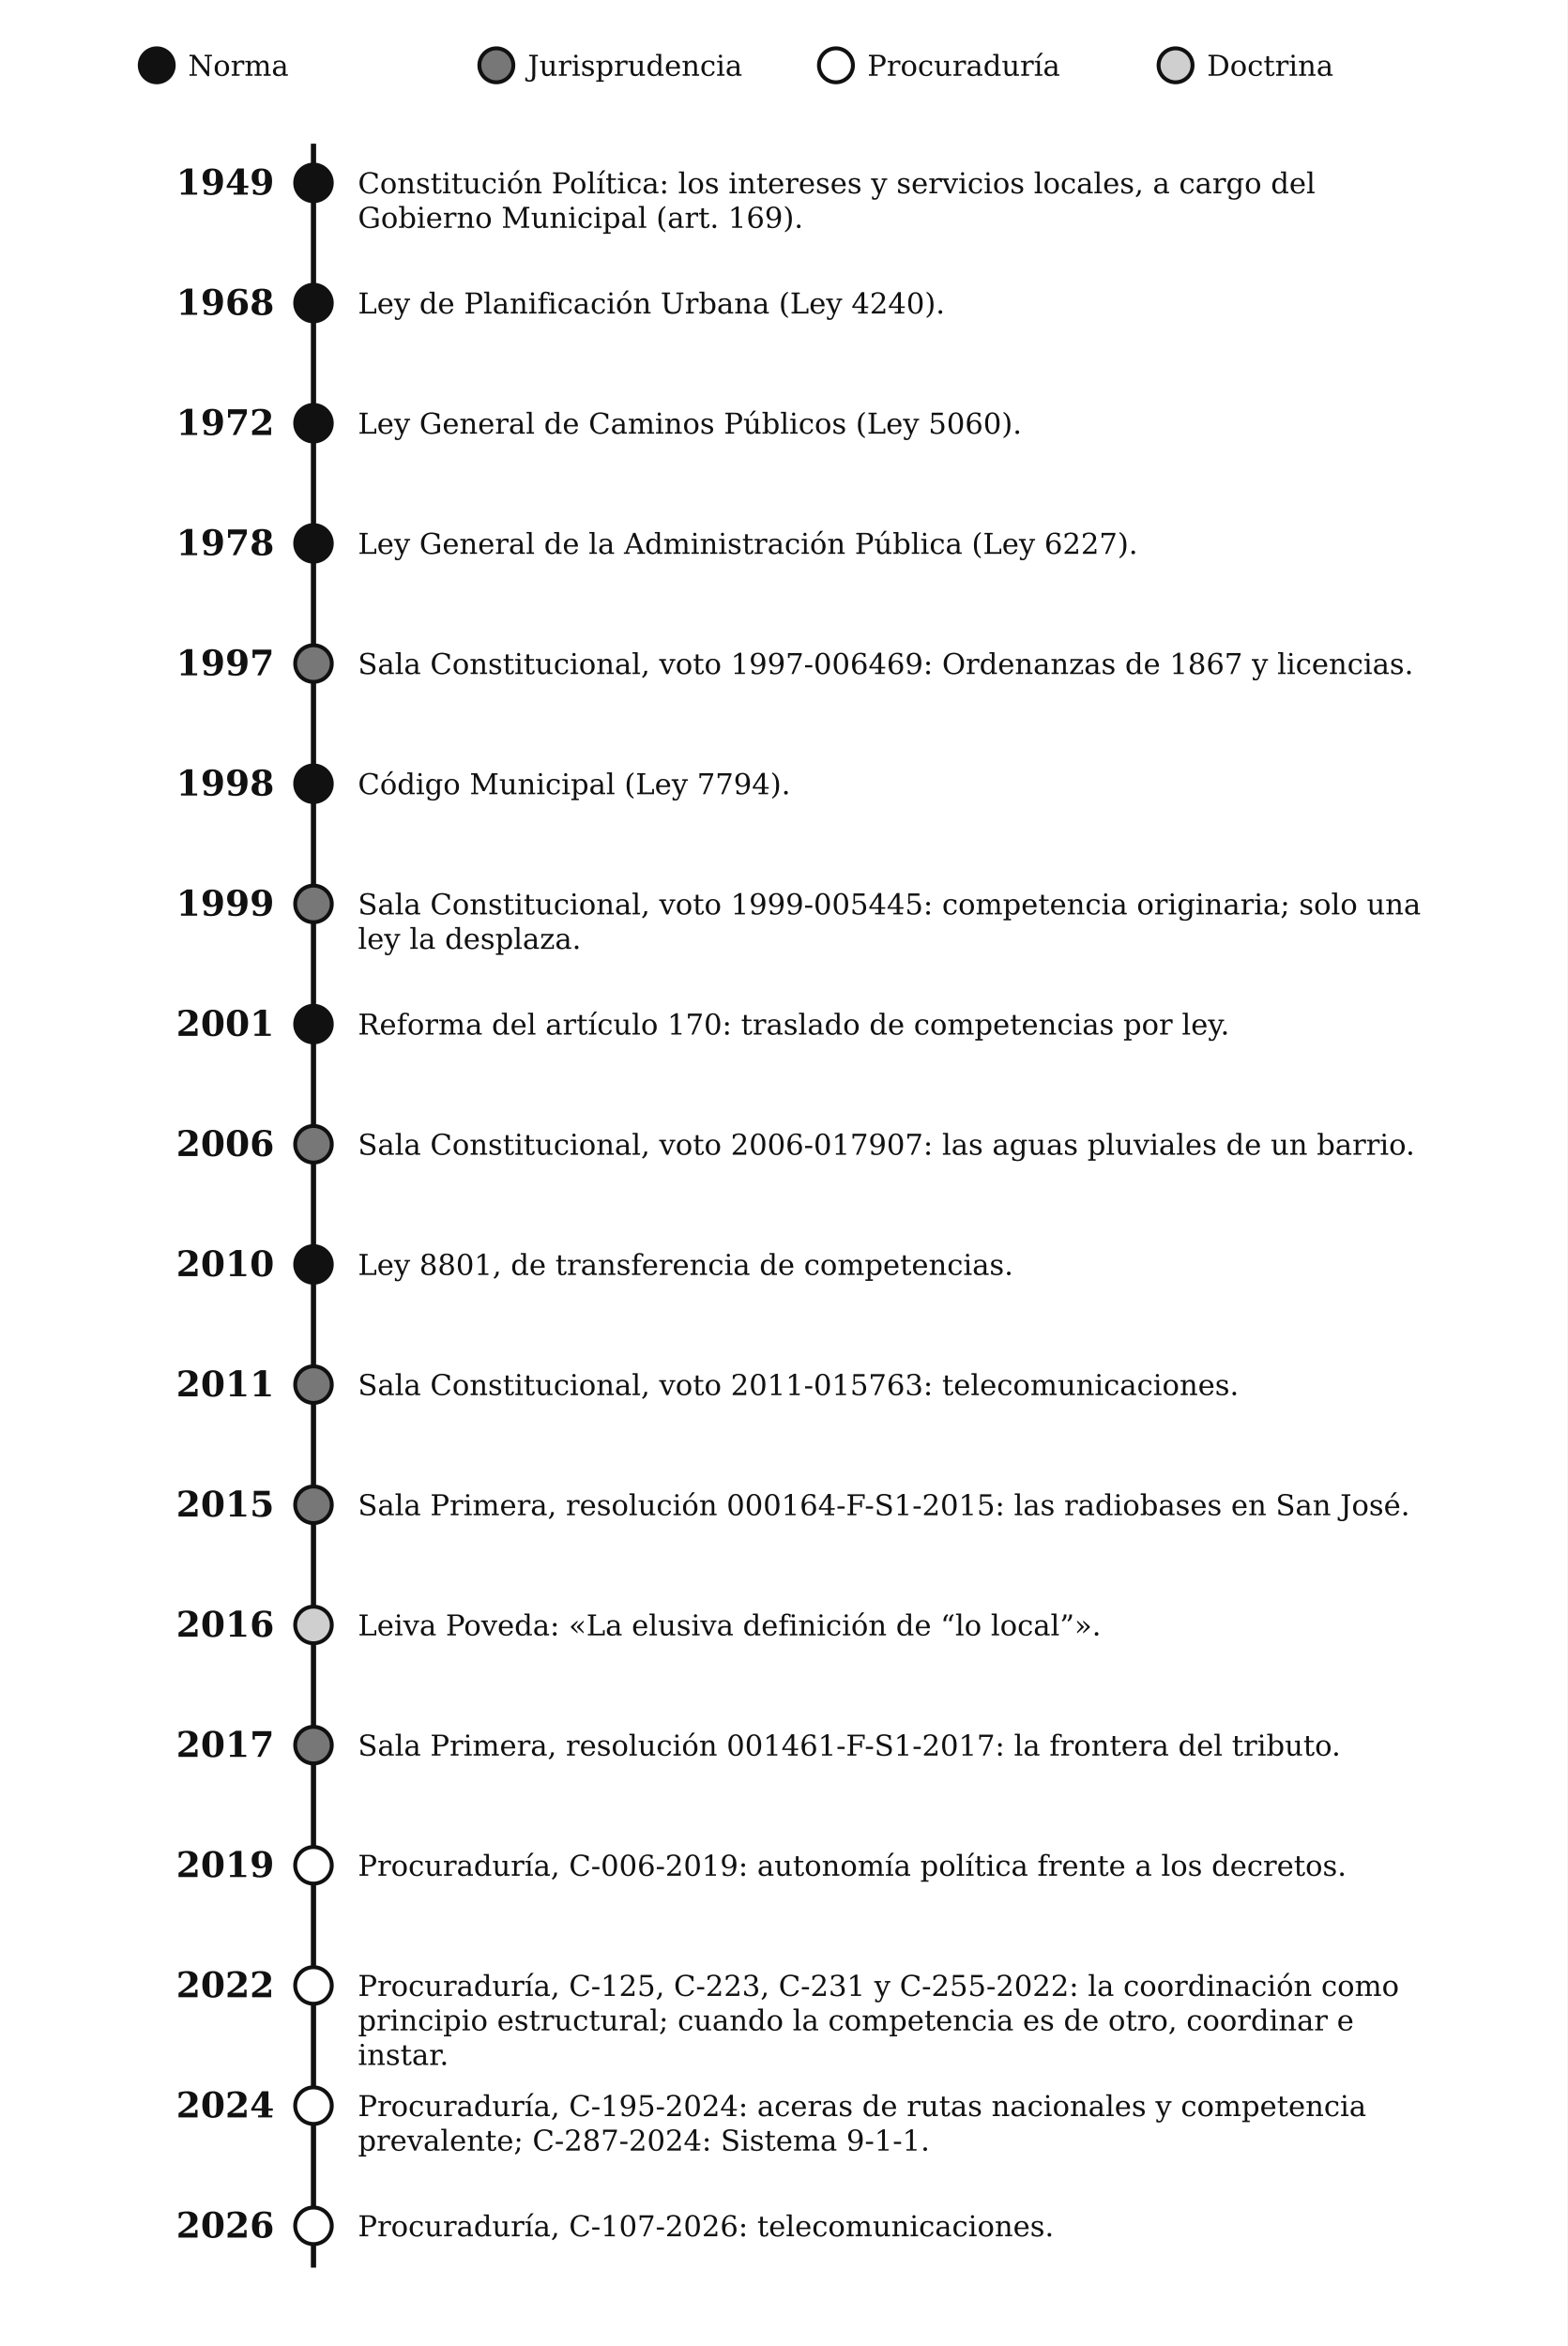
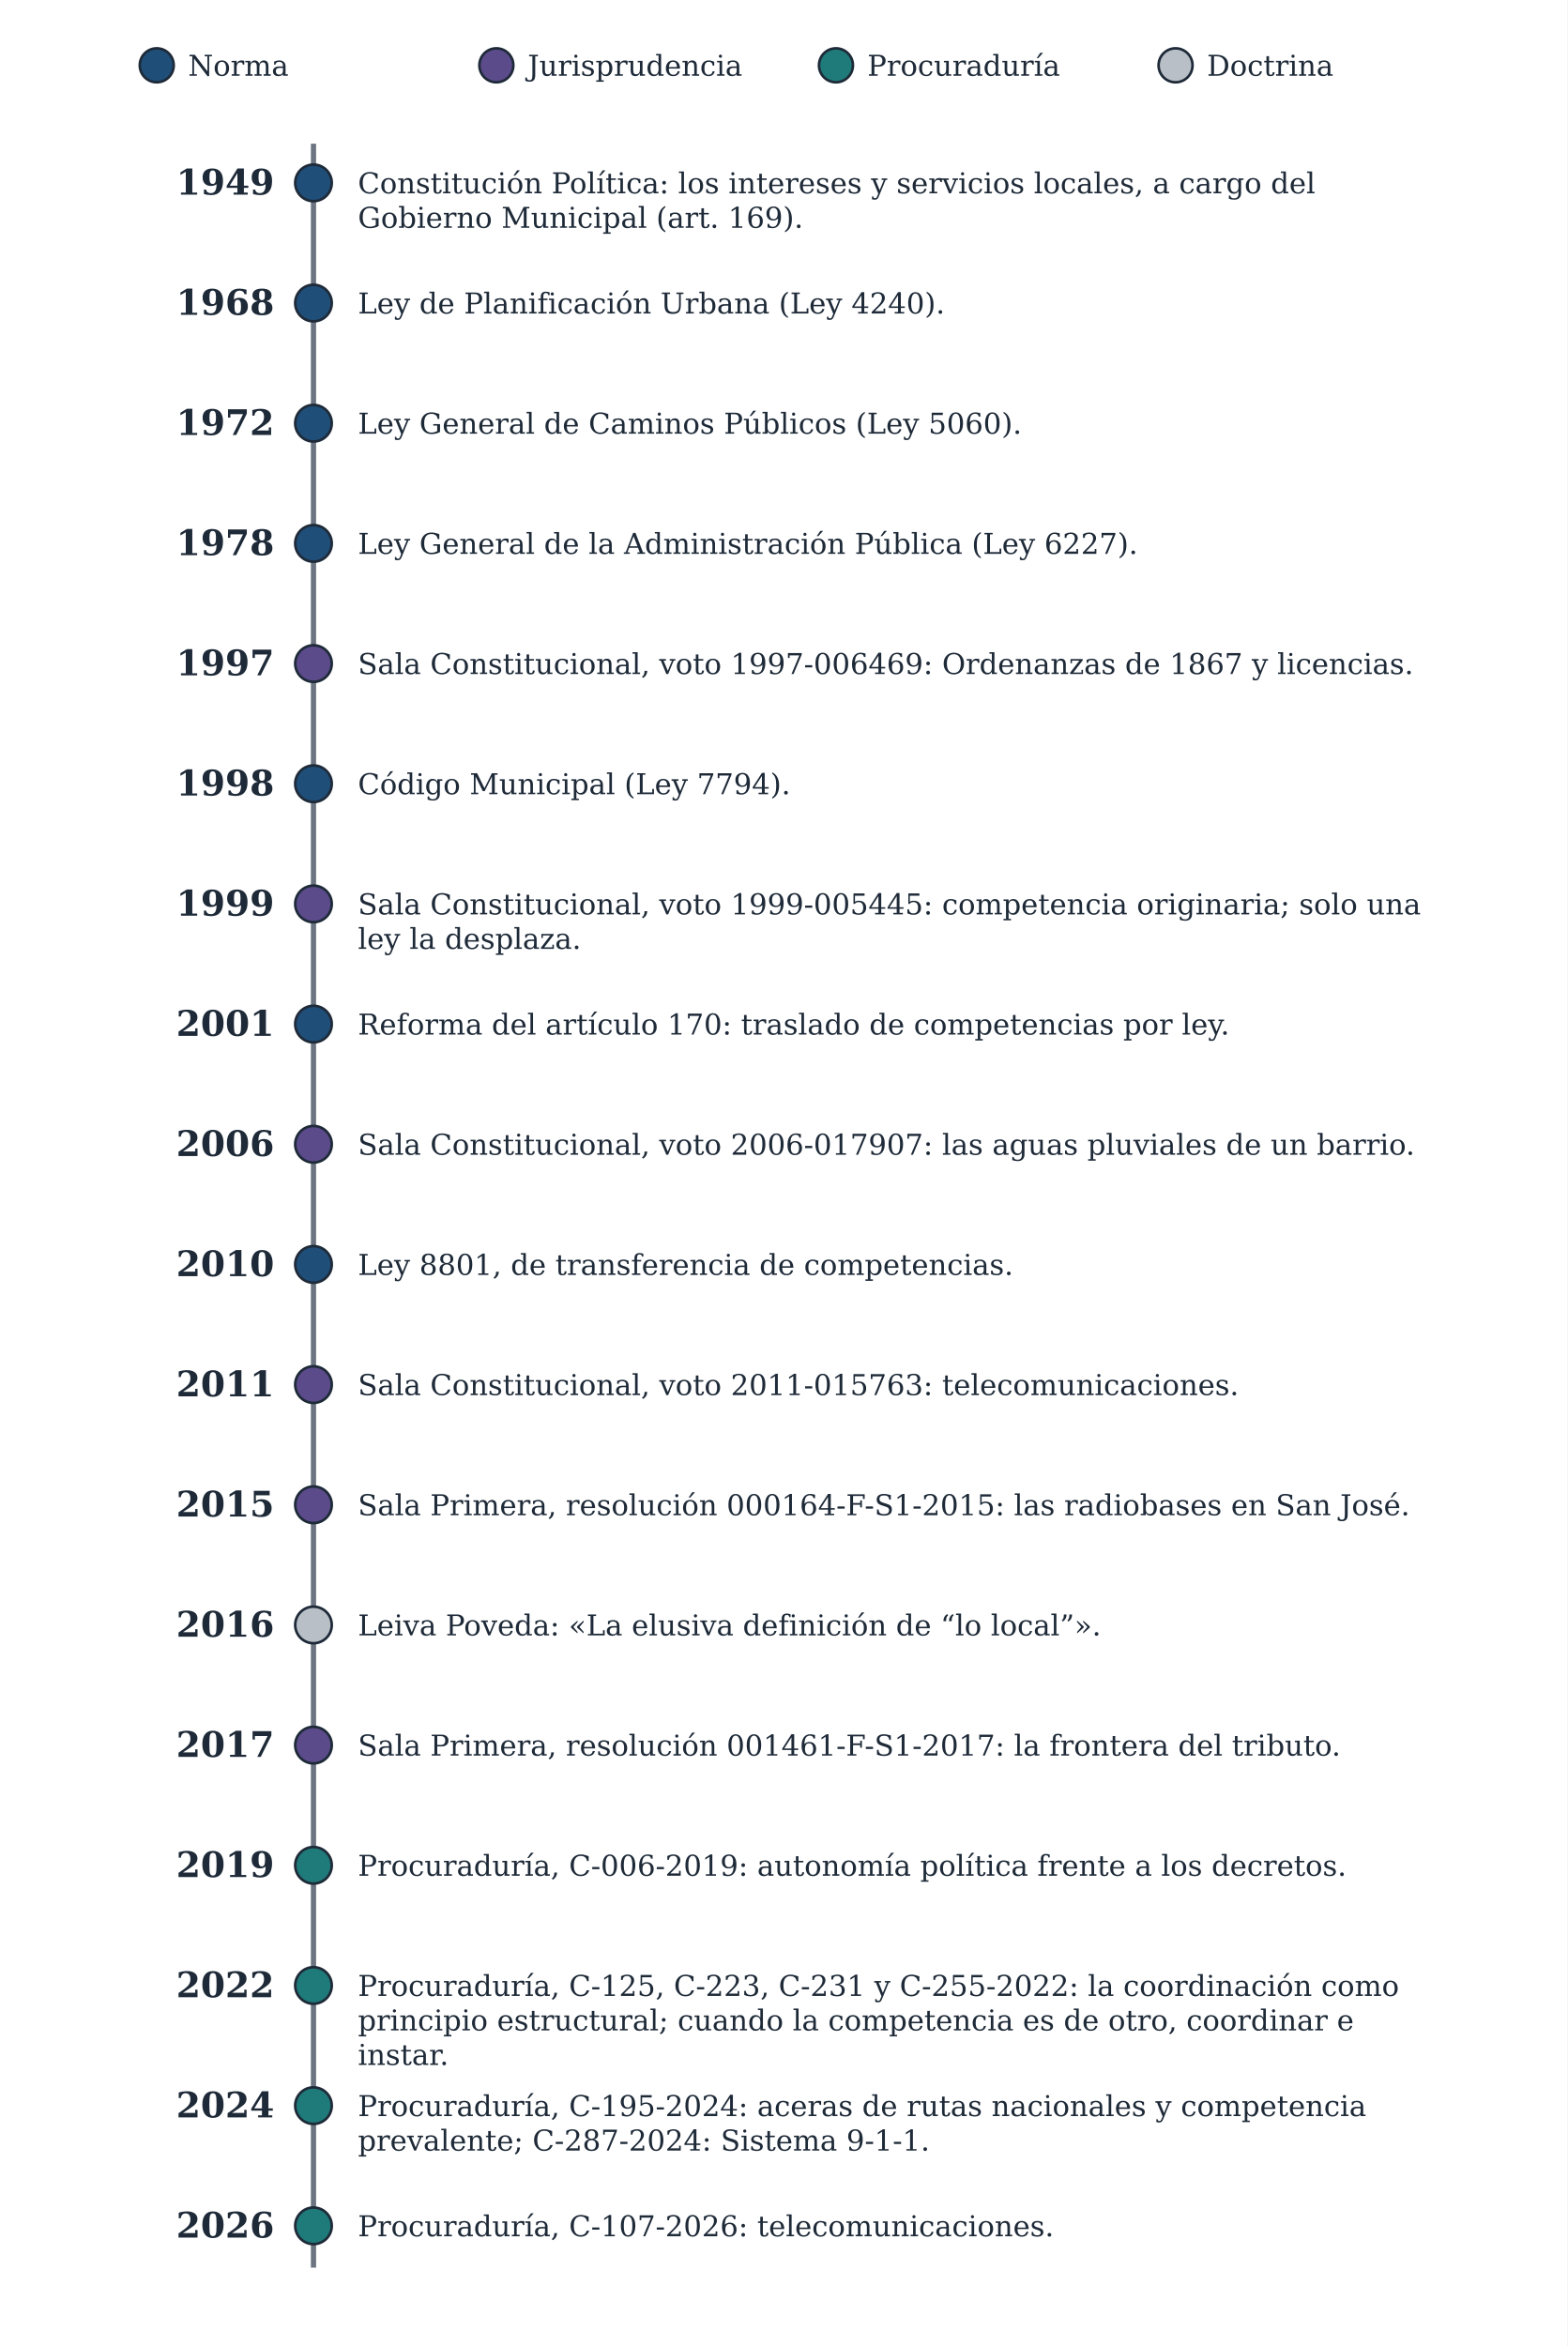
<svg xmlns="http://www.w3.org/2000/svg" width="1200" height="1796" viewBox="0 0 1200 1796" font-family="DejaVu Serif, serif">
  <defs>
    <marker id="ar" markerWidth="14" markerHeight="14" refX="11" refY="7" orient="auto" markerUnits="userSpaceOnUse">
-       <path d="M0,0 L14,7 L0,14 Z" fill="#111" />
+       <path d="M0,0 L14,7 L0,14 Z" fill="#1E2A38" />
    </marker>
  </defs>
  <rect width="100%" height="100%" fill="white" />
-   <circle cx="120" cy="50" r="13" fill="#111" stroke="#111" stroke-width="3" />
-   <text x="144.0" y="58.0" font-size="22" font-weight="normal" font-style="normal" text-anchor="start" fill="#111">Norma</text>
-   <circle cx="380" cy="50" r="13" fill="#777" stroke="#111" stroke-width="3" />
-   <text x="404.0" y="58.0" font-size="22" font-weight="normal" font-style="normal" text-anchor="start" fill="#111">Jurisprudencia</text>
-   <circle cx="640" cy="50" r="13" fill="white" stroke="#111" stroke-width="3" />
-   <text x="664.0" y="58.0" font-size="22" font-weight="normal" font-style="normal" text-anchor="start" fill="#111">Procuraduría</text>
-   <circle cx="900" cy="50" r="13" fill="#cfcfcf" stroke="#111" stroke-width="3" />
-   <text x="924.0" y="58.0" font-size="22" font-weight="normal" font-style="normal" text-anchor="start" fill="#111">Doctrina</text>
-   <line x1="240" y1="110" x2="240" y2="1736" stroke="#111" stroke-width="4" />
-   <text x="210.0" y="149.0" font-size="27" font-weight="bold" font-style="normal" text-anchor="end" fill="#111">1949</text>
-   <circle cx="240" cy="140" r="14" fill="#111" stroke="#111" stroke-width="3" />
-   <text x="274.0" y="148.0" font-size="22" font-weight="normal" font-style="normal" text-anchor="start" fill="#111">Constitución Política: los intereses y servicios locales, a cargo del</text>
-   <text x="274.0" y="174.4" font-size="22" font-weight="normal" font-style="normal" text-anchor="start" fill="#111">Gobierno Municipal (art. 169).</text>
-   <text x="210.0" y="241.0" font-size="27" font-weight="bold" font-style="normal" text-anchor="end" fill="#111">1968</text>
-   <circle cx="240" cy="232" r="14" fill="#111" stroke="#111" stroke-width="3" />
-   <text x="274.0" y="240.0" font-size="22" font-weight="normal" font-style="normal" text-anchor="start" fill="#111">Ley de Planificación Urbana (Ley 4240).</text>
-   <text x="210.0" y="333.0" font-size="27" font-weight="bold" font-style="normal" text-anchor="end" fill="#111">1972</text>
-   <circle cx="240" cy="324" r="14" fill="#111" stroke="#111" stroke-width="3" />
-   <text x="274.0" y="332.0" font-size="22" font-weight="normal" font-style="normal" text-anchor="start" fill="#111">Ley General de Caminos Públicos (Ley 5060).</text>
-   <text x="210.0" y="425.0" font-size="27" font-weight="bold" font-style="normal" text-anchor="end" fill="#111">1978</text>
-   <circle cx="240" cy="416" r="14" fill="#111" stroke="#111" stroke-width="3" />
-   <text x="274.0" y="424.0" font-size="22" font-weight="normal" font-style="normal" text-anchor="start" fill="#111">Ley General de la Administración Pública (Ley 6227).</text>
-   <text x="210.0" y="517.0" font-size="27" font-weight="bold" font-style="normal" text-anchor="end" fill="#111">1997</text>
-   <circle cx="240" cy="508" r="14" fill="#777" stroke="#111" stroke-width="3" />
-   <text x="274.0" y="516.0" font-size="22" font-weight="normal" font-style="normal" text-anchor="start" fill="#111">Sala Constitucional, voto 1997-006469: Ordenanzas de 1867 y licencias.</text>
-   <text x="210.0" y="609.0" font-size="27" font-weight="bold" font-style="normal" text-anchor="end" fill="#111">1998</text>
-   <circle cx="240" cy="600" r="14" fill="#111" stroke="#111" stroke-width="3" />
-   <text x="274.0" y="608.0" font-size="22" font-weight="normal" font-style="normal" text-anchor="start" fill="#111">Código Municipal (Ley 7794).</text>
-   <text x="210.0" y="701.0" font-size="27" font-weight="bold" font-style="normal" text-anchor="end" fill="#111">1999</text>
-   <circle cx="240" cy="692" r="14" fill="#777" stroke="#111" stroke-width="3" />
-   <text x="274.0" y="700.0" font-size="22" font-weight="normal" font-style="normal" text-anchor="start" fill="#111">Sala Constitucional, voto 1999-005445: competencia originaria; solo una</text>
-   <text x="274.0" y="726.4" font-size="22" font-weight="normal" font-style="normal" text-anchor="start" fill="#111">ley la desplaza.</text>
-   <text x="210.0" y="793.0" font-size="27" font-weight="bold" font-style="normal" text-anchor="end" fill="#111">2001</text>
-   <circle cx="240" cy="784" r="14" fill="#111" stroke="#111" stroke-width="3" />
-   <text x="274.0" y="792.0" font-size="22" font-weight="normal" font-style="normal" text-anchor="start" fill="#111">Reforma del artículo 170: traslado de competencias por ley.</text>
-   <text x="210.0" y="885.0" font-size="27" font-weight="bold" font-style="normal" text-anchor="end" fill="#111">2006</text>
-   <circle cx="240" cy="876" r="14" fill="#777" stroke="#111" stroke-width="3" />
-   <text x="274.0" y="884.0" font-size="22" font-weight="normal" font-style="normal" text-anchor="start" fill="#111">Sala Constitucional, voto 2006-017907: las aguas pluviales de un barrio.</text>
-   <text x="210.0" y="977.0" font-size="27" font-weight="bold" font-style="normal" text-anchor="end" fill="#111">2010</text>
-   <circle cx="240" cy="968" r="14" fill="#111" stroke="#111" stroke-width="3" />
-   <text x="274.0" y="976.0" font-size="22" font-weight="normal" font-style="normal" text-anchor="start" fill="#111">Ley 8801, de transferencia de competencias.</text>
-   <text x="210.0" y="1069.0" font-size="27" font-weight="bold" font-style="normal" text-anchor="end" fill="#111">2011</text>
-   <circle cx="240" cy="1060" r="14" fill="#777" stroke="#111" stroke-width="3" />
-   <text x="274.0" y="1068.0" font-size="22" font-weight="normal" font-style="normal" text-anchor="start" fill="#111">Sala Constitucional, voto 2011-015763: telecomunicaciones.</text>
-   <text x="210.0" y="1161.0" font-size="27" font-weight="bold" font-style="normal" text-anchor="end" fill="#111">2015</text>
-   <circle cx="240" cy="1152" r="14" fill="#777" stroke="#111" stroke-width="3" />
-   <text x="274.0" y="1160.0" font-size="22" font-weight="normal" font-style="normal" text-anchor="start" fill="#111">Sala Primera, resolución 000164-F-S1-2015: las radiobases en San José.</text>
-   <text x="210.0" y="1253.0" font-size="27" font-weight="bold" font-style="normal" text-anchor="end" fill="#111">2016</text>
-   <circle cx="240" cy="1244" r="14" fill="#cfcfcf" stroke="#111" stroke-width="3" />
-   <text x="274.0" y="1252.0" font-size="22" font-weight="normal" font-style="normal" text-anchor="start" fill="#111">Leiva Poveda: «La elusiva definición de “lo local”».</text>
-   <text x="210.0" y="1345.0" font-size="27" font-weight="bold" font-style="normal" text-anchor="end" fill="#111">2017</text>
-   <circle cx="240" cy="1336" r="14" fill="#777" stroke="#111" stroke-width="3" />
-   <text x="274.0" y="1344.0" font-size="22" font-weight="normal" font-style="normal" text-anchor="start" fill="#111">Sala Primera, resolución 001461-F-S1-2017: la frontera del tributo.</text>
-   <text x="210.0" y="1437.0" font-size="27" font-weight="bold" font-style="normal" text-anchor="end" fill="#111">2019</text>
-   <circle cx="240" cy="1428" r="14" fill="white" stroke="#111" stroke-width="3" />
-   <text x="274.0" y="1436.0" font-size="22" font-weight="normal" font-style="normal" text-anchor="start" fill="#111">Procuraduría, C-006-2019: autonomía política frente a los decretos.</text>
-   <text x="210.0" y="1529.0" font-size="27" font-weight="bold" font-style="normal" text-anchor="end" fill="#111">2022</text>
-   <circle cx="240" cy="1520" r="14" fill="white" stroke="#111" stroke-width="3" />
-   <text x="274.0" y="1528.0" font-size="22" font-weight="normal" font-style="normal" text-anchor="start" fill="#111">Procuraduría, C-125, C-223, C-231 y C-255-2022: la coordinación como</text>
-   <text x="274.0" y="1554.4" font-size="22" font-weight="normal" font-style="normal" text-anchor="start" fill="#111">principio estructural; cuando la competencia es de otro, coordinar e</text>
-   <text x="274.0" y="1580.8" font-size="22" font-weight="normal" font-style="normal" text-anchor="start" fill="#111">instar.</text>
-   <text x="210.0" y="1621.0" font-size="27" font-weight="bold" font-style="normal" text-anchor="end" fill="#111">2024</text>
-   <circle cx="240" cy="1612" r="14" fill="white" stroke="#111" stroke-width="3" />
-   <text x="274.0" y="1620.0" font-size="22" font-weight="normal" font-style="normal" text-anchor="start" fill="#111">Procuraduría, C-195-2024: aceras de rutas nacionales y competencia</text>
-   <text x="274.0" y="1646.4" font-size="22" font-weight="normal" font-style="normal" text-anchor="start" fill="#111">prevalente; C-287-2024: Sistema 9-1-1.</text>
-   <text x="210.0" y="1713.0" font-size="27" font-weight="bold" font-style="normal" text-anchor="end" fill="#111">2026</text>
-   <circle cx="240" cy="1704" r="14" fill="white" stroke="#111" stroke-width="3" />
-   <text x="274.0" y="1712.0" font-size="22" font-weight="normal" font-style="normal" text-anchor="start" fill="#111">Procuraduría, C-107-2026: telecomunicaciones.</text>
+   <circle cx="120" cy="50" r="13" fill="#1F4E79" stroke="#1E2A38" stroke-width="2" />
+   <text x="144.0" y="58.0" font-size="22" font-weight="normal" font-style="normal" text-anchor="start" fill="#1E2A38">Norma</text>
+   <circle cx="380" cy="50" r="13" fill="#5B4B8A" stroke="#1E2A38" stroke-width="2" />
+   <text x="404.0" y="58.0" font-size="22" font-weight="normal" font-style="normal" text-anchor="start" fill="#1E2A38">Jurisprudencia</text>
+   <circle cx="640" cy="50" r="13" fill="#1F7A7A" stroke="#1E2A38" stroke-width="2" />
+   <text x="664.0" y="58.0" font-size="22" font-weight="normal" font-style="normal" text-anchor="start" fill="#1E2A38">Procuraduría</text>
+   <circle cx="900" cy="50" r="13" fill="#B9BFC7" stroke="#1E2A38" stroke-width="2" />
+   <text x="924.0" y="58.0" font-size="22" font-weight="normal" font-style="normal" text-anchor="start" fill="#1E2A38">Doctrina</text>
+   <line x1="240" y1="110" x2="240" y2="1736" stroke="#6B7480" stroke-width="4" />
+   <text x="210.0" y="149.0" font-size="27" font-weight="bold" font-style="normal" text-anchor="end" fill="#1E2A38">1949</text>
+   <circle cx="240" cy="140" r="14" fill="#1F4E79" stroke="#1E2A38" stroke-width="2" />
+   <text x="274.0" y="148.0" font-size="22" font-weight="normal" font-style="normal" text-anchor="start" fill="#1E2A38">Constitución Política: los intereses y servicios locales, a cargo del</text>
+   <text x="274.0" y="174.4" font-size="22" font-weight="normal" font-style="normal" text-anchor="start" fill="#1E2A38">Gobierno Municipal (art. 169).</text>
+   <text x="210.0" y="241.0" font-size="27" font-weight="bold" font-style="normal" text-anchor="end" fill="#1E2A38">1968</text>
+   <circle cx="240" cy="232" r="14" fill="#1F4E79" stroke="#1E2A38" stroke-width="2" />
+   <text x="274.0" y="240.0" font-size="22" font-weight="normal" font-style="normal" text-anchor="start" fill="#1E2A38">Ley de Planificación Urbana (Ley 4240).</text>
+   <text x="210.0" y="333.0" font-size="27" font-weight="bold" font-style="normal" text-anchor="end" fill="#1E2A38">1972</text>
+   <circle cx="240" cy="324" r="14" fill="#1F4E79" stroke="#1E2A38" stroke-width="2" />
+   <text x="274.0" y="332.0" font-size="22" font-weight="normal" font-style="normal" text-anchor="start" fill="#1E2A38">Ley General de Caminos Públicos (Ley 5060).</text>
+   <text x="210.0" y="425.0" font-size="27" font-weight="bold" font-style="normal" text-anchor="end" fill="#1E2A38">1978</text>
+   <circle cx="240" cy="416" r="14" fill="#1F4E79" stroke="#1E2A38" stroke-width="2" />
+   <text x="274.0" y="424.0" font-size="22" font-weight="normal" font-style="normal" text-anchor="start" fill="#1E2A38">Ley General de la Administración Pública (Ley 6227).</text>
+   <text x="210.0" y="517.0" font-size="27" font-weight="bold" font-style="normal" text-anchor="end" fill="#1E2A38">1997</text>
+   <circle cx="240" cy="508" r="14" fill="#5B4B8A" stroke="#1E2A38" stroke-width="2" />
+   <text x="274.0" y="516.0" font-size="22" font-weight="normal" font-style="normal" text-anchor="start" fill="#1E2A38">Sala Constitucional, voto 1997-006469: Ordenanzas de 1867 y licencias.</text>
+   <text x="210.0" y="609.0" font-size="27" font-weight="bold" font-style="normal" text-anchor="end" fill="#1E2A38">1998</text>
+   <circle cx="240" cy="600" r="14" fill="#1F4E79" stroke="#1E2A38" stroke-width="2" />
+   <text x="274.0" y="608.0" font-size="22" font-weight="normal" font-style="normal" text-anchor="start" fill="#1E2A38">Código Municipal (Ley 7794).</text>
+   <text x="210.0" y="701.0" font-size="27" font-weight="bold" font-style="normal" text-anchor="end" fill="#1E2A38">1999</text>
+   <circle cx="240" cy="692" r="14" fill="#5B4B8A" stroke="#1E2A38" stroke-width="2" />
+   <text x="274.0" y="700.0" font-size="22" font-weight="normal" font-style="normal" text-anchor="start" fill="#1E2A38">Sala Constitucional, voto 1999-005445: competencia originaria; solo una</text>
+   <text x="274.0" y="726.4" font-size="22" font-weight="normal" font-style="normal" text-anchor="start" fill="#1E2A38">ley la desplaza.</text>
+   <text x="210.0" y="793.0" font-size="27" font-weight="bold" font-style="normal" text-anchor="end" fill="#1E2A38">2001</text>
+   <circle cx="240" cy="784" r="14" fill="#1F4E79" stroke="#1E2A38" stroke-width="2" />
+   <text x="274.0" y="792.0" font-size="22" font-weight="normal" font-style="normal" text-anchor="start" fill="#1E2A38">Reforma del artículo 170: traslado de competencias por ley.</text>
+   <text x="210.0" y="885.0" font-size="27" font-weight="bold" font-style="normal" text-anchor="end" fill="#1E2A38">2006</text>
+   <circle cx="240" cy="876" r="14" fill="#5B4B8A" stroke="#1E2A38" stroke-width="2" />
+   <text x="274.0" y="884.0" font-size="22" font-weight="normal" font-style="normal" text-anchor="start" fill="#1E2A38">Sala Constitucional, voto 2006-017907: las aguas pluviales de un barrio.</text>
+   <text x="210.0" y="977.0" font-size="27" font-weight="bold" font-style="normal" text-anchor="end" fill="#1E2A38">2010</text>
+   <circle cx="240" cy="968" r="14" fill="#1F4E79" stroke="#1E2A38" stroke-width="2" />
+   <text x="274.0" y="976.0" font-size="22" font-weight="normal" font-style="normal" text-anchor="start" fill="#1E2A38">Ley 8801, de transferencia de competencias.</text>
+   <text x="210.0" y="1069.0" font-size="27" font-weight="bold" font-style="normal" text-anchor="end" fill="#1E2A38">2011</text>
+   <circle cx="240" cy="1060" r="14" fill="#5B4B8A" stroke="#1E2A38" stroke-width="2" />
+   <text x="274.0" y="1068.0" font-size="22" font-weight="normal" font-style="normal" text-anchor="start" fill="#1E2A38">Sala Constitucional, voto 2011-015763: telecomunicaciones.</text>
+   <text x="210.0" y="1161.0" font-size="27" font-weight="bold" font-style="normal" text-anchor="end" fill="#1E2A38">2015</text>
+   <circle cx="240" cy="1152" r="14" fill="#5B4B8A" stroke="#1E2A38" stroke-width="2" />
+   <text x="274.0" y="1160.0" font-size="22" font-weight="normal" font-style="normal" text-anchor="start" fill="#1E2A38">Sala Primera, resolución 000164-F-S1-2015: las radiobases en San José.</text>
+   <text x="210.0" y="1253.0" font-size="27" font-weight="bold" font-style="normal" text-anchor="end" fill="#1E2A38">2016</text>
+   <circle cx="240" cy="1244" r="14" fill="#B9BFC7" stroke="#1E2A38" stroke-width="2" />
+   <text x="274.0" y="1252.0" font-size="22" font-weight="normal" font-style="normal" text-anchor="start" fill="#1E2A38">Leiva Poveda: «La elusiva definición de “lo local”».</text>
+   <text x="210.0" y="1345.0" font-size="27" font-weight="bold" font-style="normal" text-anchor="end" fill="#1E2A38">2017</text>
+   <circle cx="240" cy="1336" r="14" fill="#5B4B8A" stroke="#1E2A38" stroke-width="2" />
+   <text x="274.0" y="1344.0" font-size="22" font-weight="normal" font-style="normal" text-anchor="start" fill="#1E2A38">Sala Primera, resolución 001461-F-S1-2017: la frontera del tributo.</text>
+   <text x="210.0" y="1437.0" font-size="27" font-weight="bold" font-style="normal" text-anchor="end" fill="#1E2A38">2019</text>
+   <circle cx="240" cy="1428" r="14" fill="#1F7A7A" stroke="#1E2A38" stroke-width="2" />
+   <text x="274.0" y="1436.0" font-size="22" font-weight="normal" font-style="normal" text-anchor="start" fill="#1E2A38">Procuraduría, C-006-2019: autonomía política frente a los decretos.</text>
+   <text x="210.0" y="1529.0" font-size="27" font-weight="bold" font-style="normal" text-anchor="end" fill="#1E2A38">2022</text>
+   <circle cx="240" cy="1520" r="14" fill="#1F7A7A" stroke="#1E2A38" stroke-width="2" />
+   <text x="274.0" y="1528.0" font-size="22" font-weight="normal" font-style="normal" text-anchor="start" fill="#1E2A38">Procuraduría, C-125, C-223, C-231 y C-255-2022: la coordinación como</text>
+   <text x="274.0" y="1554.4" font-size="22" font-weight="normal" font-style="normal" text-anchor="start" fill="#1E2A38">principio estructural; cuando la competencia es de otro, coordinar e</text>
+   <text x="274.0" y="1580.8" font-size="22" font-weight="normal" font-style="normal" text-anchor="start" fill="#1E2A38">instar.</text>
+   <text x="210.0" y="1621.0" font-size="27" font-weight="bold" font-style="normal" text-anchor="end" fill="#1E2A38">2024</text>
+   <circle cx="240" cy="1612" r="14" fill="#1F7A7A" stroke="#1E2A38" stroke-width="2" />
+   <text x="274.0" y="1620.0" font-size="22" font-weight="normal" font-style="normal" text-anchor="start" fill="#1E2A38">Procuraduría, C-195-2024: aceras de rutas nacionales y competencia</text>
+   <text x="274.0" y="1646.4" font-size="22" font-weight="normal" font-style="normal" text-anchor="start" fill="#1E2A38">prevalente; C-287-2024: Sistema 9-1-1.</text>
+   <text x="210.0" y="1713.0" font-size="27" font-weight="bold" font-style="normal" text-anchor="end" fill="#1E2A38">2026</text>
+   <circle cx="240" cy="1704" r="14" fill="#1F7A7A" stroke="#1E2A38" stroke-width="2" />
+   <text x="274.0" y="1712.0" font-size="22" font-weight="normal" font-style="normal" text-anchor="start" fill="#1E2A38">Procuraduría, C-107-2026: telecomunicaciones.</text>
</svg>
